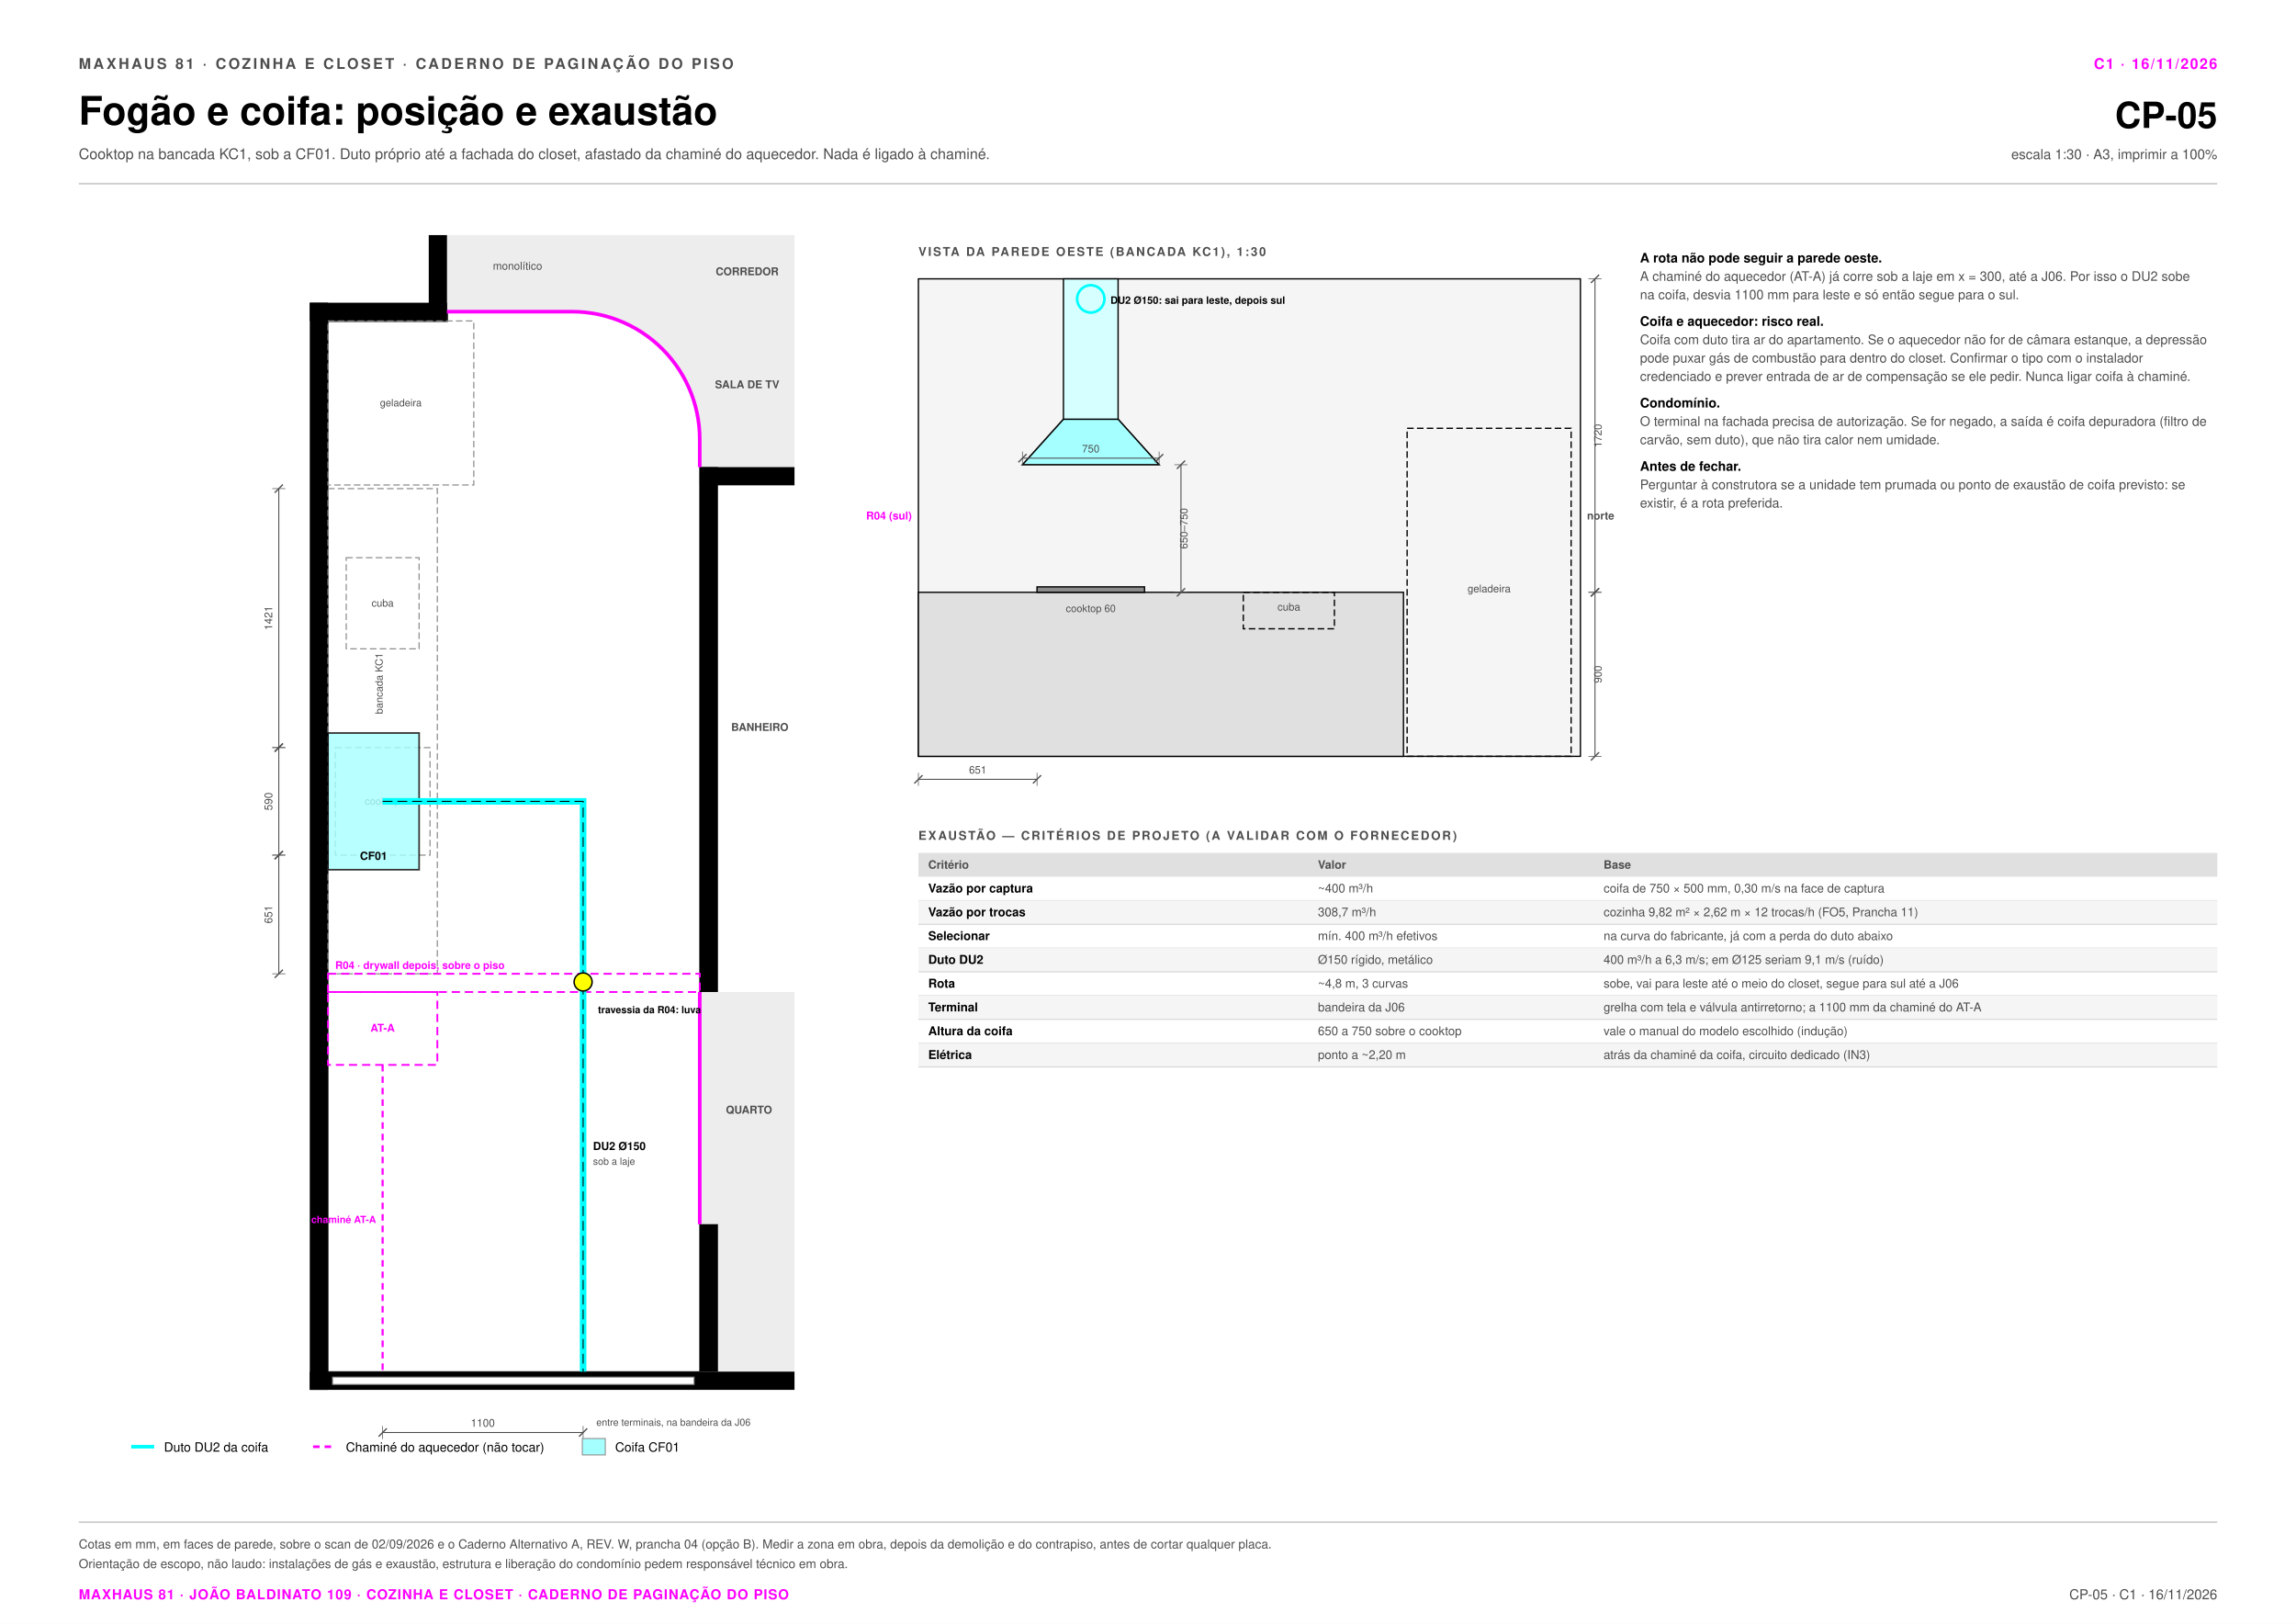
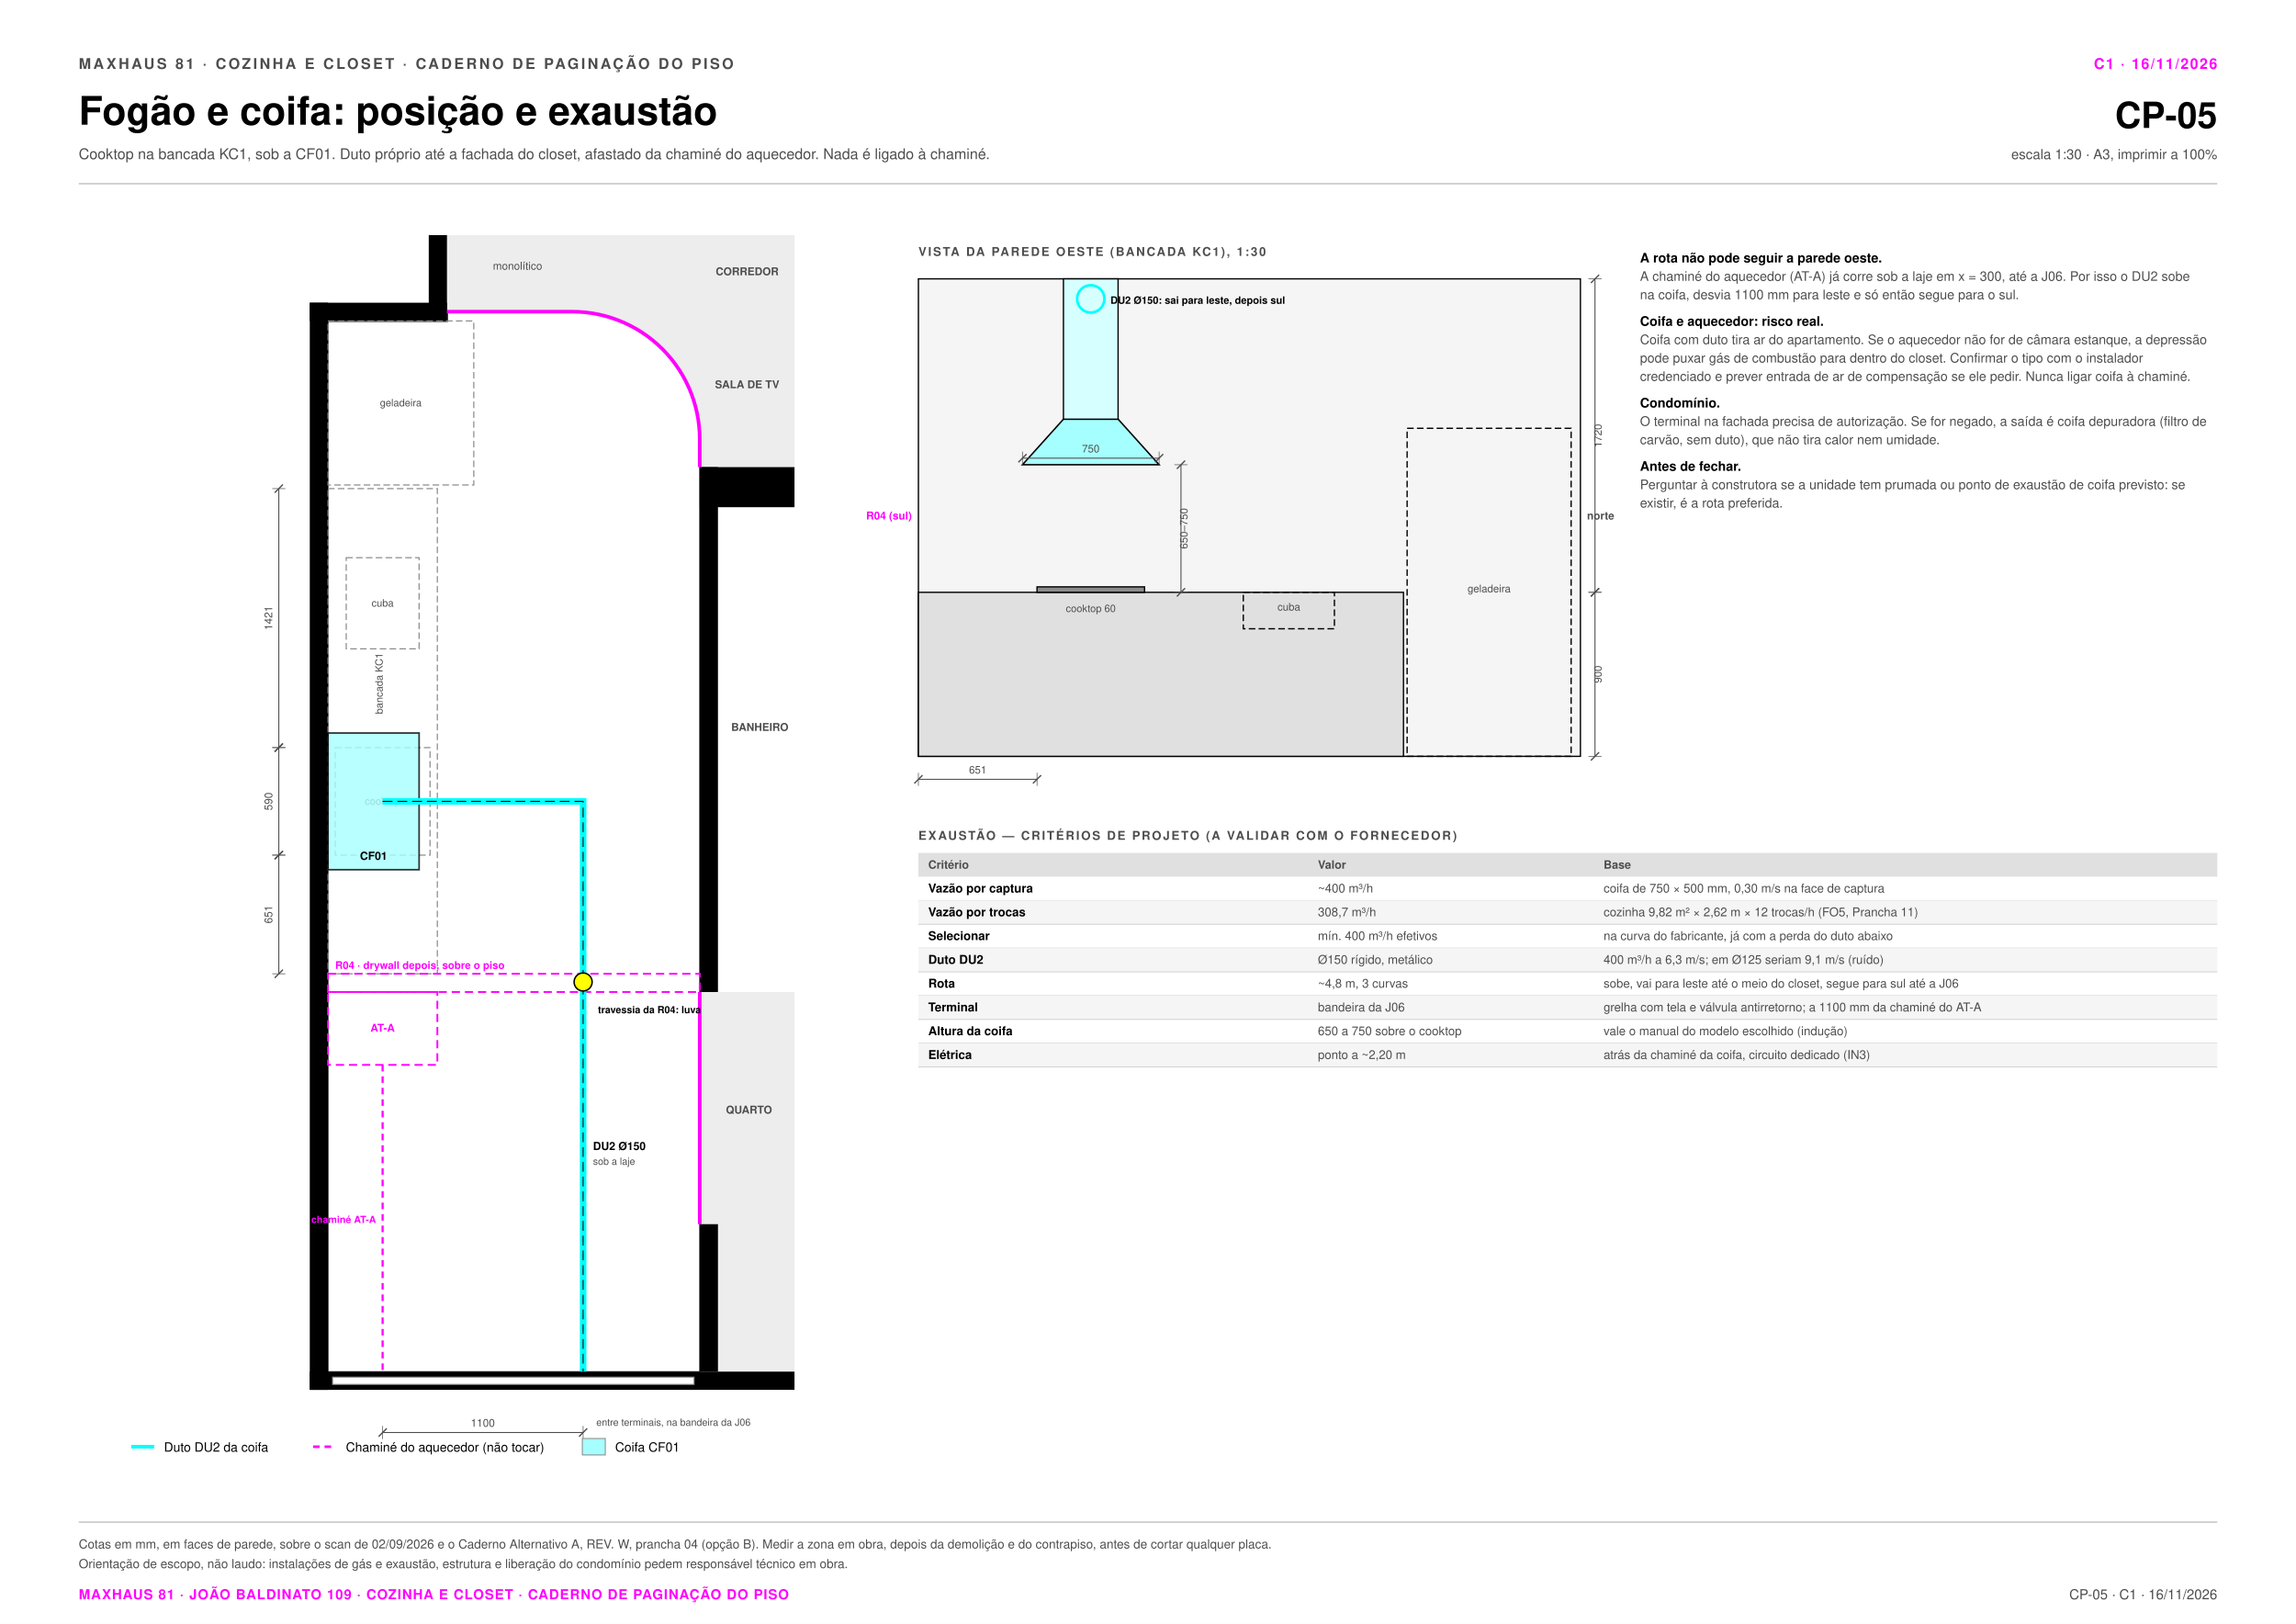
<svg xmlns="http://www.w3.org/2000/svg" viewBox="0 0 1400 990" width="1400" height="990">
  <rect x="0.00" y="0.00" width="1400.00" height="990.00" fill="#ffffff" />
  <text x="48.0" y="42.0" font-family="Helvetica, Arial, sans-serif" font-size="9.0" fill="#4d4d4d" font-weight="bold" text-anchor="start" letter-spacing="1.40">MAXHAUS 81  ·  COZINHA E CLOSET  ·  CADERNO DE PAGINAÇÃO DO PISO</text>
  <text x="48.0" y="76.0" font-family="Helvetica, Arial, sans-serif" font-size="24.0" fill="#000000" font-weight="bold" text-anchor="start">Fogão e coifa: posição e exaustão</text>
  <text x="48.0" y="97.0" font-family="Helvetica, Arial, sans-serif" font-size="9.0" fill="#4d4d4d" font-weight="normal" text-anchor="start">Cooktop na bancada KC1, sob a CF01. Duto próprio até a fachada do closet, afastado da chaminé do aquecedor. Nada é ligado à chaminé.</text>
  <text x="1352.0" y="42.0" font-family="Helvetica, Arial, sans-serif" font-size="9.0" fill="#ff00ff" font-weight="bold" text-anchor="end" letter-spacing="0.80">C1  ·  16/11/2026</text>
  <text x="1352.0" y="78.0" font-family="Helvetica, Arial, sans-serif" font-size="22.0" fill="#000000" font-weight="bold" text-anchor="end">CP-05</text>
  <text x="1352.0" y="97.0" font-family="Helvetica, Arial, sans-serif" font-size="8.4" fill="#4d4d4d" font-weight="normal" text-anchor="end">escala 1:30  ·  A3, imprimir a 100%</text>
  <line x1="48.00" y1="112.00" x2="1352.00" y2="112.00" stroke="#cccccc" stroke-width="1.00" />
  <line x1="48.00" y1="928.00" x2="1352.00" y2="928.00" stroke="#cccccc" stroke-width="1.00" />
  <text x="48.0" y="944.0" font-family="Helvetica, Arial, sans-serif" font-size="7.6" fill="#4d4d4d" font-weight="normal" text-anchor="start">Cotas em mm, em faces de parede, sobre o scan de 02/09/2026 e o Caderno Alternativo A, REV. W, prancha 04 (opção B). Medir a zona em obra, depois da demolição e do contrapiso, antes de cortar qualquer placa.</text>
  <text x="48.0" y="956.0" font-family="Helvetica, Arial, sans-serif" font-size="7.6" fill="#4d4d4d" font-weight="normal" text-anchor="start">Orientação de escopo, não laudo: instalações de gás e exaustão, estrutura e liberação do condomínio pedem responsável técnico em obra.</text>
  <text x="48.0" y="975.0" font-family="Helvetica, Arial, sans-serif" font-size="8.4" fill="#ff00ff" font-weight="bold" text-anchor="start" letter-spacing="0.50">MAXHAUS 81  ·  JOÃO BALDINATO 109  ·  COZINHA E CLOSET  ·  CADERNO DE PAGINAÇÃO DO PISO</text>
  <text x="1352.0" y="975.0" font-family="Helvetica, Arial, sans-serif" font-size="8.4" fill="#4d4d4d" font-weight="normal" text-anchor="end">CP-05   ·   C1  ·  16/11/2026</text>
  <rect x="272.56" y="143.33" width="211.89" height="141.44" fill="#ededed" />
  <rect x="426.67" y="604.78" width="57.78" height="231.44" fill="#ededed" />
  <path d="M200.00 196.00 L272.89 196.00 L272.89 190.00 L348.89 190.00 L348.89 190.33 L351.93 190.39 L354.97 190.57 L357.99 190.87 L361.00 191.29 L364.00 191.82 L366.97 192.47 L369.91 193.24 L372.82 194.12 L375.69 195.12 L378.53 196.23 L381.31 197.45 L384.05 198.77 L386.73 200.21 L389.35 201.75 L391.91 203.39 L394.41 205.12 L396.83 206.96 L399.19 208.89 L401.46 210.91 L403.65 213.02 L405.76 215.21 L407.78 217.48 L409.71 219.83 L411.54 222.26 L413.28 224.75 L414.92 227.31 L416.46 229.94 L417.89 232.62 L419.22 235.35 L420.44 238.14 L421.55 240.97 L422.54 243.85 L423.43 246.76 L424.19 249.70 L424.85 252.67 L425.38 255.66 L425.80 258.68 L426.09 261.70 L426.27 264.74 L426.33 267.78 L426.67 267.78 L426.67 836.22 L200.00 836.22 Z" fill="#ffffff" stroke="#000000" stroke-width="0.50" />
  <rect x="188.89" y="184.56" width="11.11" height="662.78" fill="#000000" />
  <rect x="188.89" y="184.56" width="83.67" height="11.11" fill="#000000" />
  <rect x="261.44" y="143.33" width="11.11" height="52.33" fill="#000000" />
  <rect x="188.89" y="836.22" width="295.56" height="11.11" fill="#000000" />
  <rect x="426.67" y="284.78" width="11.11" height="320.00" fill="#000000" />
-   <rect x="426.67" y="284.78" width="57.78" height="11.11" fill="#000000" />
+   <rect x="426.67" y="284.78" width="57.78" height="24.44" fill="#000000" />
  <rect x="426.67" y="746.33" width="11.11" height="89.89" fill="#000000" />
  <rect x="202.78" y="839.56" width="220.44" height="4.44" fill="#ffffff" stroke="#8c8c8c" stroke-width="0.60" />
  <path d="M272.56 190.00 L348.89 190.00 L348.89 190.00 L352.96 190.11 L357.02 190.43 L361.06 190.96 L365.06 191.70 L369.02 192.65 L372.92 193.81 L376.76 195.17 L380.52 196.72 L384.20 198.48 L387.78 200.42 L391.25 202.55 L394.61 204.85 L397.84 207.33 L400.93 209.98 L403.89 212.78 L406.69 215.73 L409.33 218.83 L411.81 222.06 L414.12 225.42 L416.25 228.89 L418.19 232.47 L419.94 236.14 L421.50 239.90 L422.86 243.74 L424.02 247.65 L424.97 251.61 L425.71 255.61 L426.24 259.65 L426.56 263.71 L426.67 267.78 L426.67 284.78" fill="none" stroke="#ff00ff" stroke-width="2.20" />
  <line x1="426.67" y1="604.78" x2="426.67" y2="746.33" stroke="#ff00ff" stroke-width="2.20" />
  <rect x="200.00" y="195.67" width="88.89" height="100.00" fill="none" stroke="#8c8c8c" stroke-width="0.70" stroke-dasharray="4 2" />
  <rect x="200.00" y="297.89" width="66.67" height="295.78" fill="none" stroke="#8c8c8c" stroke-width="0.70" stroke-dasharray="4 2" />
  <rect x="204.44" y="455.78" width="57.78" height="65.56" fill="none" stroke="#8c8c8c" stroke-width="0.70" stroke-dasharray="4 2" />
  <rect x="211.11" y="340.00" width="44.44" height="55.56" fill="none" stroke="#8c8c8c" stroke-width="0.70" stroke-dasharray="4 2" />
  <text x="244.4" y="247.7" font-family="Helvetica, Arial, sans-serif" font-size="6.2" fill="#4d4d4d" font-weight="normal" text-anchor="middle">geladeira</text>
  <text x="233.3" y="416.7" font-family="Helvetica, Arial, sans-serif" font-size="6.2" fill="#4d4d4d" font-weight="normal" text-anchor="middle" transform="rotate(-90.0 233.3 416.7)">bancada KC1</text>
  <text x="233.3" y="490.6" font-family="Helvetica, Arial, sans-serif" font-size="6.2" fill="#4d4d4d" font-weight="normal" text-anchor="middle">cooktop</text>
  <text x="233.3" y="369.8" font-family="Helvetica, Arial, sans-serif" font-size="6.2" fill="#4d4d4d" font-weight="normal" text-anchor="middle">cuba</text>
  <rect x="200.00" y="593.67" width="226.67" height="11.11" fill="none" stroke="#ff00ff" stroke-width="1.10" stroke-dasharray="5 3" />
  <text x="204.4" y="590.7" font-family="Helvetica, Arial, sans-serif" font-size="6.4" fill="#ff00ff" font-weight="bold" text-anchor="start">R04 · drywall depois, sobre o piso</text>
  <rect x="200.00" y="604.78" width="66.67" height="44.44" fill="none" stroke="#ff00ff" stroke-width="1.10" stroke-dasharray="5 3" />
  <text x="233.3" y="629.0" font-family="Helvetica, Arial, sans-serif" font-size="6.6" fill="#ff00ff" font-weight="bold" text-anchor="middle">AT-A</text>
  <text x="455.6" y="167.8" font-family="Helvetica, Arial, sans-serif" font-size="6.6" fill="#4d4d4d" font-weight="bold" text-anchor="middle">CORREDOR</text>
  <text x="455.6" y="236.7" font-family="Helvetica, Arial, sans-serif" font-size="6.6" fill="#4d4d4d" font-weight="bold" text-anchor="middle">SALA DE TV</text>
  <text x="463.3" y="445.6" font-family="Helvetica, Arial, sans-serif" font-size="6.6" fill="#4d4d4d" font-weight="bold" text-anchor="middle">BANHEIRO</text>
  <text x="456.7" y="678.9" font-family="Helvetica, Arial, sans-serif" font-size="6.6" fill="#4d4d4d" font-weight="bold" text-anchor="middle">QUARTO</text>
  <text x="315.6" y="164.4" font-family="Helvetica, Arial, sans-serif" font-size="6.6" fill="#4d4d4d" font-weight="normal" text-anchor="middle">monolítico</text>
  <rect x="200.00" y="446.89" width="55.56" height="83.33" fill="#a6ffff" stroke="#000000" stroke-width="1.00" opacity="0.80" />
  <text x="227.8" y="524.2" font-family="Helvetica, Arial, sans-serif" font-size="6.8" fill="#000000" font-weight="bold" text-anchor="middle">CF01</text>
  <path d="M233.33 488.56 L355.56 488.56 L355.56 836.22" fill="none" stroke="#00ffff" stroke-width="4.00" />
  <path d="M233.33 488.56 L355.56 488.56 L355.56 836.22" fill="none" stroke="#000000" stroke-width="0.60" stroke-dasharray="6 3" />
  <path d="M233.3 649.2 L233.3 836.2" fill="none" stroke="#ff00ff" stroke-width="1.30" stroke-dasharray="4 3" />
  <text x="361.6" y="701.1" font-family="Helvetica, Arial, sans-serif" font-size="6.8" fill="#000000" font-weight="bold" text-anchor="start">DU2 Ø150</text>
  <text x="361.6" y="710.1" font-family="Helvetica, Arial, sans-serif" font-size="6.0" fill="#4d4d4d" font-weight="normal" text-anchor="start">sob a laje</text>
  <text x="229.3" y="745.6" font-family="Helvetica, Arial, sans-serif" font-size="6.0" fill="#ff00ff" font-weight="bold" text-anchor="end">chaminé AT-A</text>
  <circle cx="355.56" cy="598.67" r="5.50" fill="#ffff00" stroke="#000000" stroke-width="0.90" />
  <text x="364.6" y="617.7" font-family="Helvetica, Arial, sans-serif" font-size="6.0" fill="#000000" font-weight="bold" text-anchor="start">travessia da R04: luva</text>
  <line x1="233.33" y1="873.33" x2="355.56" y2="873.33" stroke="#4d4d4d" stroke-width="0.60" />
  <line x1="230.83" y1="875.83" x2="235.83" y2="870.83" stroke="#4d4d4d" stroke-width="0.80" />
  <line x1="233.33" y1="869.33" x2="233.33" y2="877.33" stroke="#4d4d4d" stroke-width="0.40" />
  <line x1="353.06" y1="875.83" x2="358.06" y2="870.83" stroke="#4d4d4d" stroke-width="0.80" />
  <line x1="355.56" y1="869.33" x2="355.56" y2="877.33" stroke="#4d4d4d" stroke-width="0.40" />
  <text x="294.4" y="869.8" font-family="Helvetica, Arial, sans-serif" font-size="6.6" fill="#4d4d4d" font-weight="normal" text-anchor="middle">1100</text>
  <text x="363.6" y="869.2" font-family="Helvetica, Arial, sans-serif" font-size="6.0" fill="#4d4d4d" font-weight="normal" text-anchor="start">entre terminais, na bandeira da J06</text>
  <line x1="170.00" y1="297.89" x2="170.00" y2="455.78" stroke="#4d4d4d" stroke-width="0.60" />
  <line x1="167.50" y1="300.39" x2="172.50" y2="295.39" stroke="#4d4d4d" stroke-width="0.80" />
  <line x1="166.00" y1="297.89" x2="174.00" y2="297.89" stroke="#4d4d4d" stroke-width="0.40" />
  <line x1="167.50" y1="458.28" x2="172.50" y2="453.28" stroke="#4d4d4d" stroke-width="0.80" />
  <line x1="166.00" y1="455.78" x2="174.00" y2="455.78" stroke="#4d4d4d" stroke-width="0.40" />
  <text x="166.0" y="376.8" font-family="Helvetica, Arial, sans-serif" font-size="6.6" fill="#4d4d4d" font-weight="normal" text-anchor="middle" transform="rotate(-90.0 166.0 376.8)">1421</text>
  <line x1="170.00" y1="455.78" x2="170.00" y2="521.33" stroke="#4d4d4d" stroke-width="0.60" />
  <line x1="167.50" y1="458.28" x2="172.50" y2="453.28" stroke="#4d4d4d" stroke-width="0.80" />
  <line x1="166.00" y1="455.78" x2="174.00" y2="455.78" stroke="#4d4d4d" stroke-width="0.40" />
  <line x1="167.50" y1="523.83" x2="172.50" y2="518.83" stroke="#4d4d4d" stroke-width="0.80" />
  <line x1="166.00" y1="521.33" x2="174.00" y2="521.33" stroke="#4d4d4d" stroke-width="0.40" />
  <text x="166.0" y="488.6" font-family="Helvetica, Arial, sans-serif" font-size="6.6" fill="#4d4d4d" font-weight="normal" text-anchor="middle" transform="rotate(-90.0 166.0 488.6)">590</text>
  <line x1="170.00" y1="521.33" x2="170.00" y2="593.67" stroke="#4d4d4d" stroke-width="0.60" />
  <line x1="167.50" y1="523.83" x2="172.50" y2="518.83" stroke="#4d4d4d" stroke-width="0.80" />
  <line x1="166.00" y1="521.33" x2="174.00" y2="521.33" stroke="#4d4d4d" stroke-width="0.40" />
  <line x1="167.50" y1="596.17" x2="172.50" y2="591.17" stroke="#4d4d4d" stroke-width="0.80" />
  <line x1="166.00" y1="593.67" x2="174.00" y2="593.67" stroke="#4d4d4d" stroke-width="0.40" />
  <text x="166.0" y="557.5" font-family="Helvetica, Arial, sans-serif" font-size="6.6" fill="#4d4d4d" font-weight="normal" text-anchor="middle" transform="rotate(-90.0 166.0 557.5)">651</text>
  <line x1="80.00" y1="882.00" x2="94.00" y2="882.00" stroke="#00ffff" stroke-width="2.20" />
  <text x="100.0" y="885.0" font-family="Helvetica, Arial, sans-serif" font-size="7.8" fill="#000000" font-weight="normal" text-anchor="start">Duto DU2 da coifa</text>
  <path d="M190.9 882.0 L204.9 882.0" fill="none" stroke="#ff00ff" stroke-width="1.60" stroke-dasharray="4 3" />
  <text x="210.9" y="885.0" font-family="Helvetica, Arial, sans-serif" font-size="7.8" fill="#000000" font-weight="normal" text-anchor="start">Chaminé do aquecedor (não tocar)</text>
  <rect x="355.08" y="877.00" width="14.00" height="10.00" fill="#a6ffff" stroke="#8c8c8c" stroke-width="0.60" />
  <text x="375.1" y="885.0" font-family="Helvetica, Arial, sans-serif" font-size="7.8" fill="#000000" font-weight="normal" text-anchor="start">Coifa CF01</text>
  <text x="560.0" y="156.0" font-family="Helvetica, Arial, sans-serif" font-size="7.4" fill="#4d4d4d" font-weight="bold" text-anchor="start" letter-spacing="1.00">VISTA DA PAREDE OESTE (BANCADA KC1), 1:30</text>
  <rect x="560.00" y="170.00" width="403.67" height="291.11" fill="#f5f5f5" stroke="#000000" stroke-width="0.80" />
  <rect x="858.00" y="261.11" width="100.00" height="200.00" fill="none" stroke="#000000" stroke-width="0.80" stroke-dasharray="4 2" />
  <text x="908.0" y="361.1" font-family="Helvetica, Arial, sans-serif" font-size="6.4" fill="#4d4d4d" font-weight="normal" text-anchor="middle">geladeira</text>
  <rect x="560.00" y="361.11" width="295.78" height="100.00" fill="#e0e0e0" stroke="#000000" stroke-width="0.80" />
  <rect x="632.33" y="357.78" width="65.56" height="3.33" fill="#8c8c8c" stroke="#000000" stroke-width="0.80" />
  <rect x="758.11" y="361.11" width="55.56" height="22.22" fill="none" stroke="#000000" stroke-width="0.80" stroke-dasharray="4 2" />
  <text x="785.9" y="372.2" font-family="Helvetica, Arial, sans-serif" font-size="6.4" fill="#4d4d4d" font-weight="normal" text-anchor="middle">cuba</text>
  <path d="M706.78 283.33 L623.44 283.33 L648.44 255.56 L681.78 255.56 Z" fill="#a6ffff" stroke="#000000" stroke-width="0.90" />
  <rect x="648.44" y="170.00" width="33.33" height="85.56" fill="#d6ffff" stroke="#000000" stroke-width="0.80" />
  <circle cx="665.11" cy="182.22" r="8.33" fill="none" stroke="#00ffff" stroke-width="1.60" />
  <text x="677.1" y="185.2" font-family="Helvetica, Arial, sans-serif" font-size="6.2" fill="#000000" font-weight="bold" text-anchor="start">DU2 Ø150: sai para leste, depois sul</text>
  <line x1="720.11" y1="361.11" x2="720.11" y2="283.33" stroke="#4d4d4d" stroke-width="0.60" />
  <line x1="717.61" y1="363.61" x2="722.61" y2="358.61" stroke="#4d4d4d" stroke-width="0.80" />
  <line x1="716.11" y1="361.11" x2="724.11" y2="361.11" stroke="#4d4d4d" stroke-width="0.40" />
  <line x1="717.61" y1="285.83" x2="722.61" y2="280.83" stroke="#4d4d4d" stroke-width="0.80" />
  <line x1="716.11" y1="283.33" x2="724.11" y2="283.33" stroke="#4d4d4d" stroke-width="0.40" />
  <text x="724.1" y="322.2" font-family="Helvetica, Arial, sans-serif" font-size="6.4" fill="#4d4d4d" font-weight="normal" text-anchor="middle" transform="rotate(-90.0 724.1 322.2)">650–750</text>
  <line x1="972.56" y1="461.11" x2="972.56" y2="361.11" stroke="#4d4d4d" stroke-width="0.60" />
  <line x1="970.06" y1="463.61" x2="975.06" y2="458.61" stroke="#4d4d4d" stroke-width="0.80" />
  <line x1="968.56" y1="461.11" x2="976.56" y2="461.11" stroke="#4d4d4d" stroke-width="0.40" />
  <line x1="970.06" y1="363.61" x2="975.06" y2="358.61" stroke="#4d4d4d" stroke-width="0.80" />
  <line x1="968.56" y1="361.11" x2="976.56" y2="361.11" stroke="#4d4d4d" stroke-width="0.40" />
  <text x="976.6" y="411.1" font-family="Helvetica, Arial, sans-serif" font-size="6.4" fill="#4d4d4d" font-weight="normal" text-anchor="middle" transform="rotate(-90.0 976.6 411.1)">900</text>
  <line x1="972.56" y1="361.11" x2="972.56" y2="170.00" stroke="#4d4d4d" stroke-width="0.60" />
  <line x1="970.06" y1="363.61" x2="975.06" y2="358.61" stroke="#4d4d4d" stroke-width="0.80" />
  <line x1="968.56" y1="361.11" x2="976.56" y2="361.11" stroke="#4d4d4d" stroke-width="0.40" />
  <line x1="970.06" y1="172.50" x2="975.06" y2="167.50" stroke="#4d4d4d" stroke-width="0.80" />
  <line x1="968.56" y1="170.00" x2="976.56" y2="170.00" stroke="#4d4d4d" stroke-width="0.40" />
  <text x="976.6" y="265.6" font-family="Helvetica, Arial, sans-serif" font-size="6.4" fill="#4d4d4d" font-weight="normal" text-anchor="middle" transform="rotate(-90.0 976.6 265.6)">1720</text>
  <line x1="623.44" y1="279.33" x2="706.78" y2="279.33" stroke="#4d4d4d" stroke-width="0.60" />
  <line x1="620.94" y1="281.83" x2="625.94" y2="276.83" stroke="#4d4d4d" stroke-width="0.80" />
  <line x1="623.44" y1="275.33" x2="623.44" y2="283.33" stroke="#4d4d4d" stroke-width="0.40" />
  <line x1="704.28" y1="281.83" x2="709.28" y2="276.83" stroke="#4d4d4d" stroke-width="0.80" />
  <line x1="706.78" y1="275.33" x2="706.78" y2="283.33" stroke="#4d4d4d" stroke-width="0.40" />
  <text x="665.1" y="275.8" font-family="Helvetica, Arial, sans-serif" font-size="6.4" fill="#4d4d4d" font-weight="normal" text-anchor="middle">750</text>
  <line x1="560.00" y1="475.11" x2="632.33" y2="475.11" stroke="#4d4d4d" stroke-width="0.60" />
  <line x1="557.50" y1="477.61" x2="562.50" y2="472.61" stroke="#4d4d4d" stroke-width="0.80" />
  <line x1="560.00" y1="471.11" x2="560.00" y2="479.11" stroke="#4d4d4d" stroke-width="0.40" />
  <line x1="629.83" y1="477.61" x2="634.83" y2="472.61" stroke="#4d4d4d" stroke-width="0.80" />
  <line x1="632.33" y1="471.11" x2="632.33" y2="479.11" stroke="#4d4d4d" stroke-width="0.40" />
  <text x="596.2" y="471.6" font-family="Helvetica, Arial, sans-serif" font-size="6.4" fill="#4d4d4d" font-weight="normal" text-anchor="middle">651</text>
  <text x="556.0" y="316.7" font-family="Helvetica, Arial, sans-serif" font-size="6.6" fill="#ff00ff" font-weight="bold" text-anchor="end">R04 (sul)</text>
  <text x="967.7" y="316.7" font-family="Helvetica, Arial, sans-serif" font-size="6.6" fill="#4d4d4d" font-weight="bold" text-anchor="start">norte</text>
  <text x="665.1" y="373.1" font-family="Helvetica, Arial, sans-serif" font-size="6.2" fill="#4d4d4d" font-weight="normal" text-anchor="middle">cooktop 60</text>
  <text x="560.0" y="512.0" font-family="Helvetica, Arial, sans-serif" font-size="7.4" fill="#4d4d4d" font-weight="bold" text-anchor="start" letter-spacing="1.00">EXAUSTÃO — CRITÉRIOS DE PROJETO (A VALIDAR COM O FORNECEDOR)</text>
  <rect x="560.00" y="520.00" width="792.00" height="14.50" fill="#e0e0e0" />
  <text x="566.0" y="529.6" font-family="Helvetica, Arial, sans-serif" font-size="7.0" fill="#4d4d4d" font-weight="bold" text-anchor="start">Critério</text>
  <text x="803.6" y="529.6" font-family="Helvetica, Arial, sans-serif" font-size="7.0" fill="#4d4d4d" font-weight="bold" text-anchor="start">Valor</text>
  <text x="977.8" y="529.6" font-family="Helvetica, Arial, sans-serif" font-size="7.0" fill="#4d4d4d" font-weight="bold" text-anchor="start">Base</text>
  <text x="566.0" y="544.1" font-family="Helvetica, Arial, sans-serif" font-size="7.4" fill="#000000" font-weight="bold" text-anchor="start">Vazão por captura</text>
  <text x="803.6" y="544.1" font-family="Helvetica, Arial, sans-serif" font-size="7.4" fill="#4d4d4d" font-weight="normal" text-anchor="start">~400 m³/h</text>
  <text x="977.8" y="544.1" font-family="Helvetica, Arial, sans-serif" font-size="7.4" fill="#4d4d4d" font-weight="normal" text-anchor="start">coifa de 750 × 500 mm, 0,30 m/s na face de captura</text>
  <line x1="560.00" y1="549.00" x2="1352.00" y2="549.00" stroke="#cccccc" stroke-width="0.50" />
  <rect x="560.00" y="549.00" width="792.00" height="14.50" fill="#f5f5f5" />
  <text x="566.0" y="558.6" font-family="Helvetica, Arial, sans-serif" font-size="7.4" fill="#000000" font-weight="bold" text-anchor="start">Vazão por trocas</text>
  <text x="803.6" y="558.6" font-family="Helvetica, Arial, sans-serif" font-size="7.4" fill="#4d4d4d" font-weight="normal" text-anchor="start">308,7 m³/h</text>
  <text x="977.8" y="558.6" font-family="Helvetica, Arial, sans-serif" font-size="7.4" fill="#4d4d4d" font-weight="normal" text-anchor="start">cozinha 9,82 m² × 2,62 m × 12 trocas/h (FO5, Prancha 11)</text>
  <line x1="560.00" y1="563.50" x2="1352.00" y2="563.50" stroke="#cccccc" stroke-width="0.50" />
  <text x="566.0" y="573.1" font-family="Helvetica, Arial, sans-serif" font-size="7.4" fill="#000000" font-weight="bold" text-anchor="start">Selecionar</text>
  <text x="803.6" y="573.1" font-family="Helvetica, Arial, sans-serif" font-size="7.4" fill="#4d4d4d" font-weight="normal" text-anchor="start">mín. 400 m³/h efetivos</text>
  <text x="977.8" y="573.1" font-family="Helvetica, Arial, sans-serif" font-size="7.4" fill="#4d4d4d" font-weight="normal" text-anchor="start">na curva do fabricante, já com a perda do duto abaixo</text>
  <line x1="560.00" y1="578.00" x2="1352.00" y2="578.00" stroke="#cccccc" stroke-width="0.50" />
  <rect x="560.00" y="578.00" width="792.00" height="14.50" fill="#f5f5f5" />
  <text x="566.0" y="587.6" font-family="Helvetica, Arial, sans-serif" font-size="7.4" fill="#000000" font-weight="bold" text-anchor="start">Duto DU2</text>
  <text x="803.6" y="587.6" font-family="Helvetica, Arial, sans-serif" font-size="7.4" fill="#4d4d4d" font-weight="normal" text-anchor="start">Ø150 rígido, metálico</text>
  <text x="977.8" y="587.6" font-family="Helvetica, Arial, sans-serif" font-size="7.4" fill="#4d4d4d" font-weight="normal" text-anchor="start">400 m³/h a 6,3 m/s; em Ø125 seriam 9,1 m/s (ruído)</text>
  <line x1="560.00" y1="592.50" x2="1352.00" y2="592.50" stroke="#cccccc" stroke-width="0.50" />
  <text x="566.0" y="602.1" font-family="Helvetica, Arial, sans-serif" font-size="7.4" fill="#000000" font-weight="bold" text-anchor="start">Rota</text>
  <text x="803.6" y="602.1" font-family="Helvetica, Arial, sans-serif" font-size="7.4" fill="#4d4d4d" font-weight="normal" text-anchor="start">~4,8 m, 3 curvas</text>
  <text x="977.8" y="602.1" font-family="Helvetica, Arial, sans-serif" font-size="7.4" fill="#4d4d4d" font-weight="normal" text-anchor="start">sobe, vai para leste até o meio do closet, segue para sul até a J06</text>
  <line x1="560.00" y1="607.00" x2="1352.00" y2="607.00" stroke="#cccccc" stroke-width="0.50" />
  <rect x="560.00" y="607.00" width="792.00" height="14.50" fill="#f5f5f5" />
  <text x="566.0" y="616.6" font-family="Helvetica, Arial, sans-serif" font-size="7.4" fill="#000000" font-weight="bold" text-anchor="start">Terminal</text>
  <text x="803.6" y="616.6" font-family="Helvetica, Arial, sans-serif" font-size="7.4" fill="#4d4d4d" font-weight="normal" text-anchor="start">bandeira da J06</text>
  <text x="977.8" y="616.6" font-family="Helvetica, Arial, sans-serif" font-size="7.4" fill="#4d4d4d" font-weight="normal" text-anchor="start">grelha com tela e válvula antirretorno; a 1100 mm da chaminé do AT-A</text>
  <line x1="560.00" y1="621.50" x2="1352.00" y2="621.50" stroke="#cccccc" stroke-width="0.50" />
  <text x="566.0" y="631.1" font-family="Helvetica, Arial, sans-serif" font-size="7.4" fill="#000000" font-weight="bold" text-anchor="start">Altura da coifa</text>
  <text x="803.6" y="631.1" font-family="Helvetica, Arial, sans-serif" font-size="7.4" fill="#4d4d4d" font-weight="normal" text-anchor="start">650 a 750 sobre o cooktop</text>
  <text x="977.8" y="631.1" font-family="Helvetica, Arial, sans-serif" font-size="7.4" fill="#4d4d4d" font-weight="normal" text-anchor="start">vale o manual do modelo escolhido (indução)</text>
  <line x1="560.00" y1="636.00" x2="1352.00" y2="636.00" stroke="#cccccc" stroke-width="0.50" />
  <rect x="560.00" y="636.00" width="792.00" height="14.50" fill="#f5f5f5" />
  <text x="566.0" y="645.6" font-family="Helvetica, Arial, sans-serif" font-size="7.4" fill="#000000" font-weight="bold" text-anchor="start">Elétrica</text>
  <text x="803.6" y="645.6" font-family="Helvetica, Arial, sans-serif" font-size="7.4" fill="#4d4d4d" font-weight="normal" text-anchor="start">ponto a ~2,20 m</text>
  <text x="977.8" y="645.6" font-family="Helvetica, Arial, sans-serif" font-size="7.4" fill="#4d4d4d" font-weight="normal" text-anchor="start">atrás da chaminé da coifa, circuito dedicado (IN3)</text>
  <line x1="560.00" y1="650.50" x2="1352.00" y2="650.50" stroke="#cccccc" stroke-width="0.50" />
  <text x="1000.0" y="160.0" font-family="Helvetica, Arial, sans-serif" font-size="8.0" fill="#000000" font-weight="bold" text-anchor="start">A rota não pode seguir a parede oeste.</text>
  <text x="1000.0" y="171.2" font-family="Helvetica, Arial, sans-serif" font-size="8.0" fill="#4d4d4d" font-weight="normal" text-anchor="start">A chaminé do aquecedor (AT-A) já corre sob a laje em x = 300, até a J06. Por isso o DU2 sobe</text>
  <text x="1000.0" y="182.4" font-family="Helvetica, Arial, sans-serif" font-size="8.0" fill="#4d4d4d" font-weight="normal" text-anchor="start">na coifa, desvia 1100 mm para leste e só então segue para o sul.</text>
  <text x="1000.0" y="198.6" font-family="Helvetica, Arial, sans-serif" font-size="8.0" fill="#000000" font-weight="bold" text-anchor="start">Coifa e aquecedor: risco real.</text>
  <text x="1000.0" y="209.8" font-family="Helvetica, Arial, sans-serif" font-size="8.0" fill="#4d4d4d" font-weight="normal" text-anchor="start">Coifa com duto tira ar do apartamento. Se o aquecedor não for de câmara estanque, a depressão</text>
  <text x="1000.0" y="221.0" font-family="Helvetica, Arial, sans-serif" font-size="8.0" fill="#4d4d4d" font-weight="normal" text-anchor="start">pode puxar gás de combustão para dentro do closet. Confirmar o tipo com o instalador</text>
  <text x="1000.0" y="232.2" font-family="Helvetica, Arial, sans-serif" font-size="8.0" fill="#4d4d4d" font-weight="normal" text-anchor="start">credenciado e prever entrada de ar de compensação se ele pedir. Nunca ligar coifa à chaminé.</text>
  <text x="1000.0" y="248.4" font-family="Helvetica, Arial, sans-serif" font-size="8.0" fill="#000000" font-weight="bold" text-anchor="start">Condomínio.</text>
  <text x="1000.0" y="259.6" font-family="Helvetica, Arial, sans-serif" font-size="8.0" fill="#4d4d4d" font-weight="normal" text-anchor="start">O terminal na fachada precisa de autorização. Se for negado, a saída é coifa depuradora (filtro de</text>
  <text x="1000.0" y="270.8" font-family="Helvetica, Arial, sans-serif" font-size="8.0" fill="#4d4d4d" font-weight="normal" text-anchor="start">carvão, sem duto), que não tira calor nem umidade.</text>
  <text x="1000.0" y="287.0" font-family="Helvetica, Arial, sans-serif" font-size="8.0" fill="#000000" font-weight="bold" text-anchor="start">Antes de fechar.</text>
  <text x="1000.0" y="298.2" font-family="Helvetica, Arial, sans-serif" font-size="8.0" fill="#4d4d4d" font-weight="normal" text-anchor="start">Perguntar à construtora se a unidade tem prumada ou ponto de exaustão de coifa previsto: se</text>
  <text x="1000.0" y="309.4" font-family="Helvetica, Arial, sans-serif" font-size="8.0" fill="#4d4d4d" font-weight="normal" text-anchor="start">existir, é a rota preferida.</text>
</svg>
